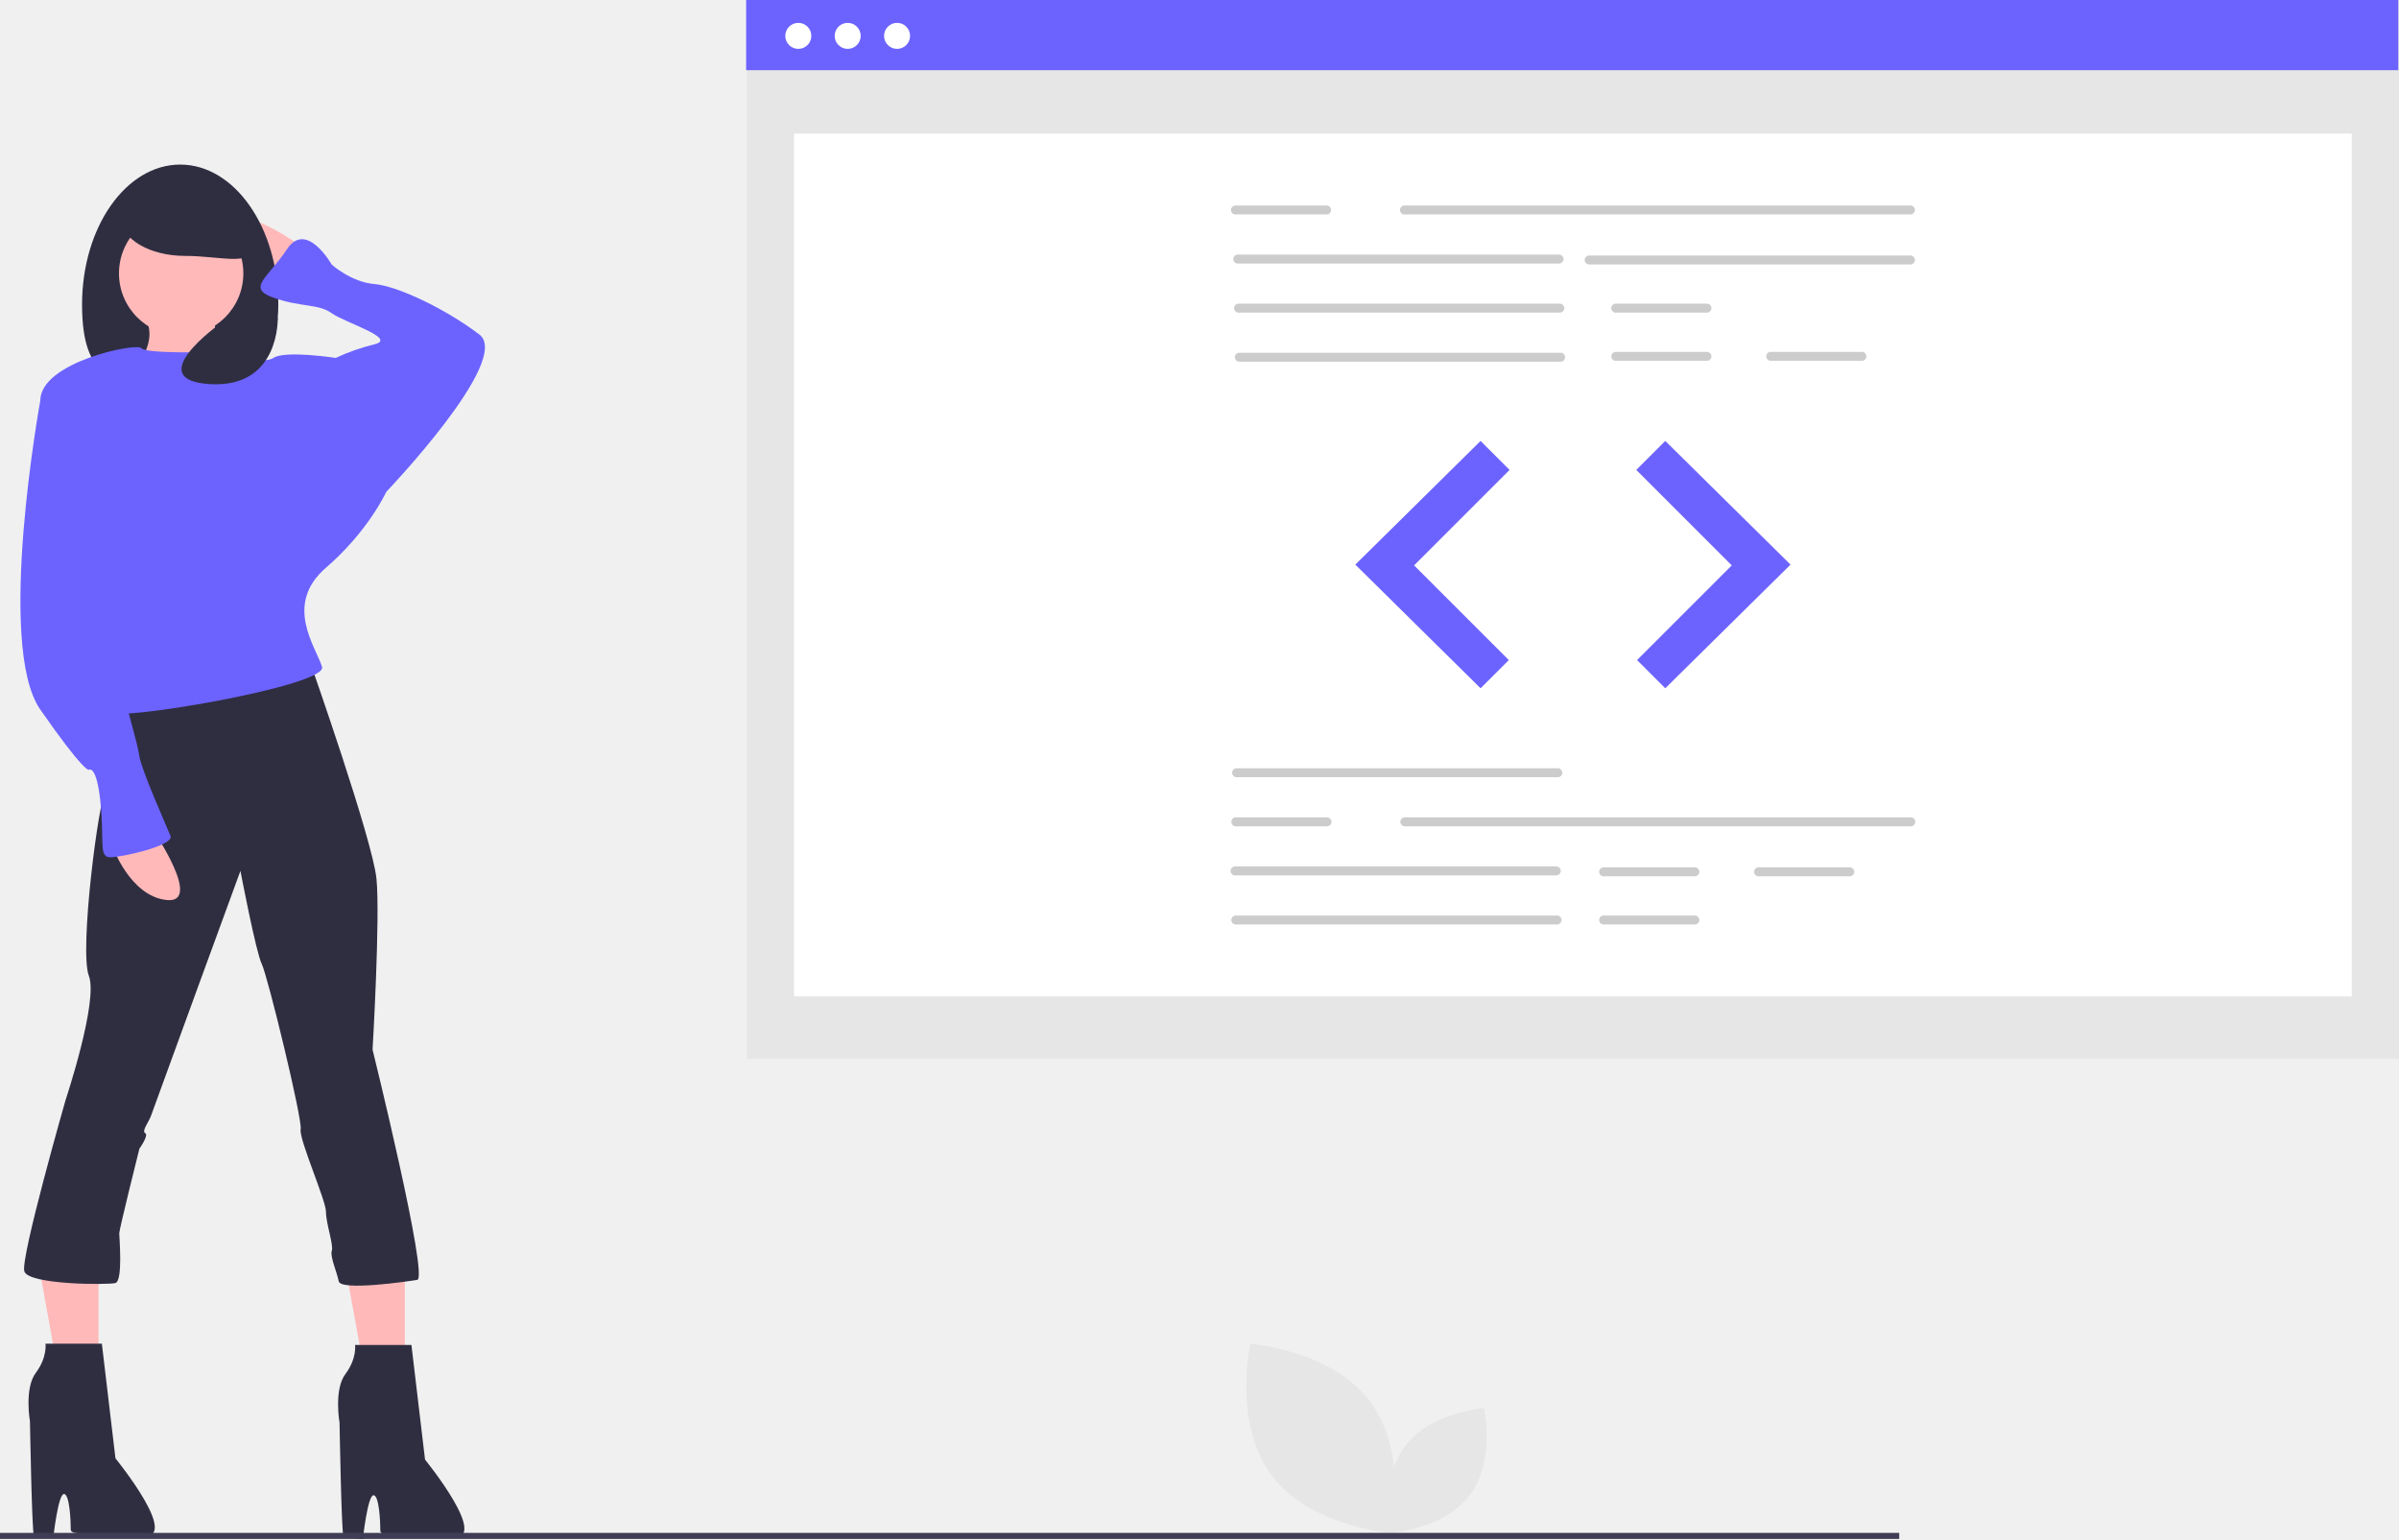
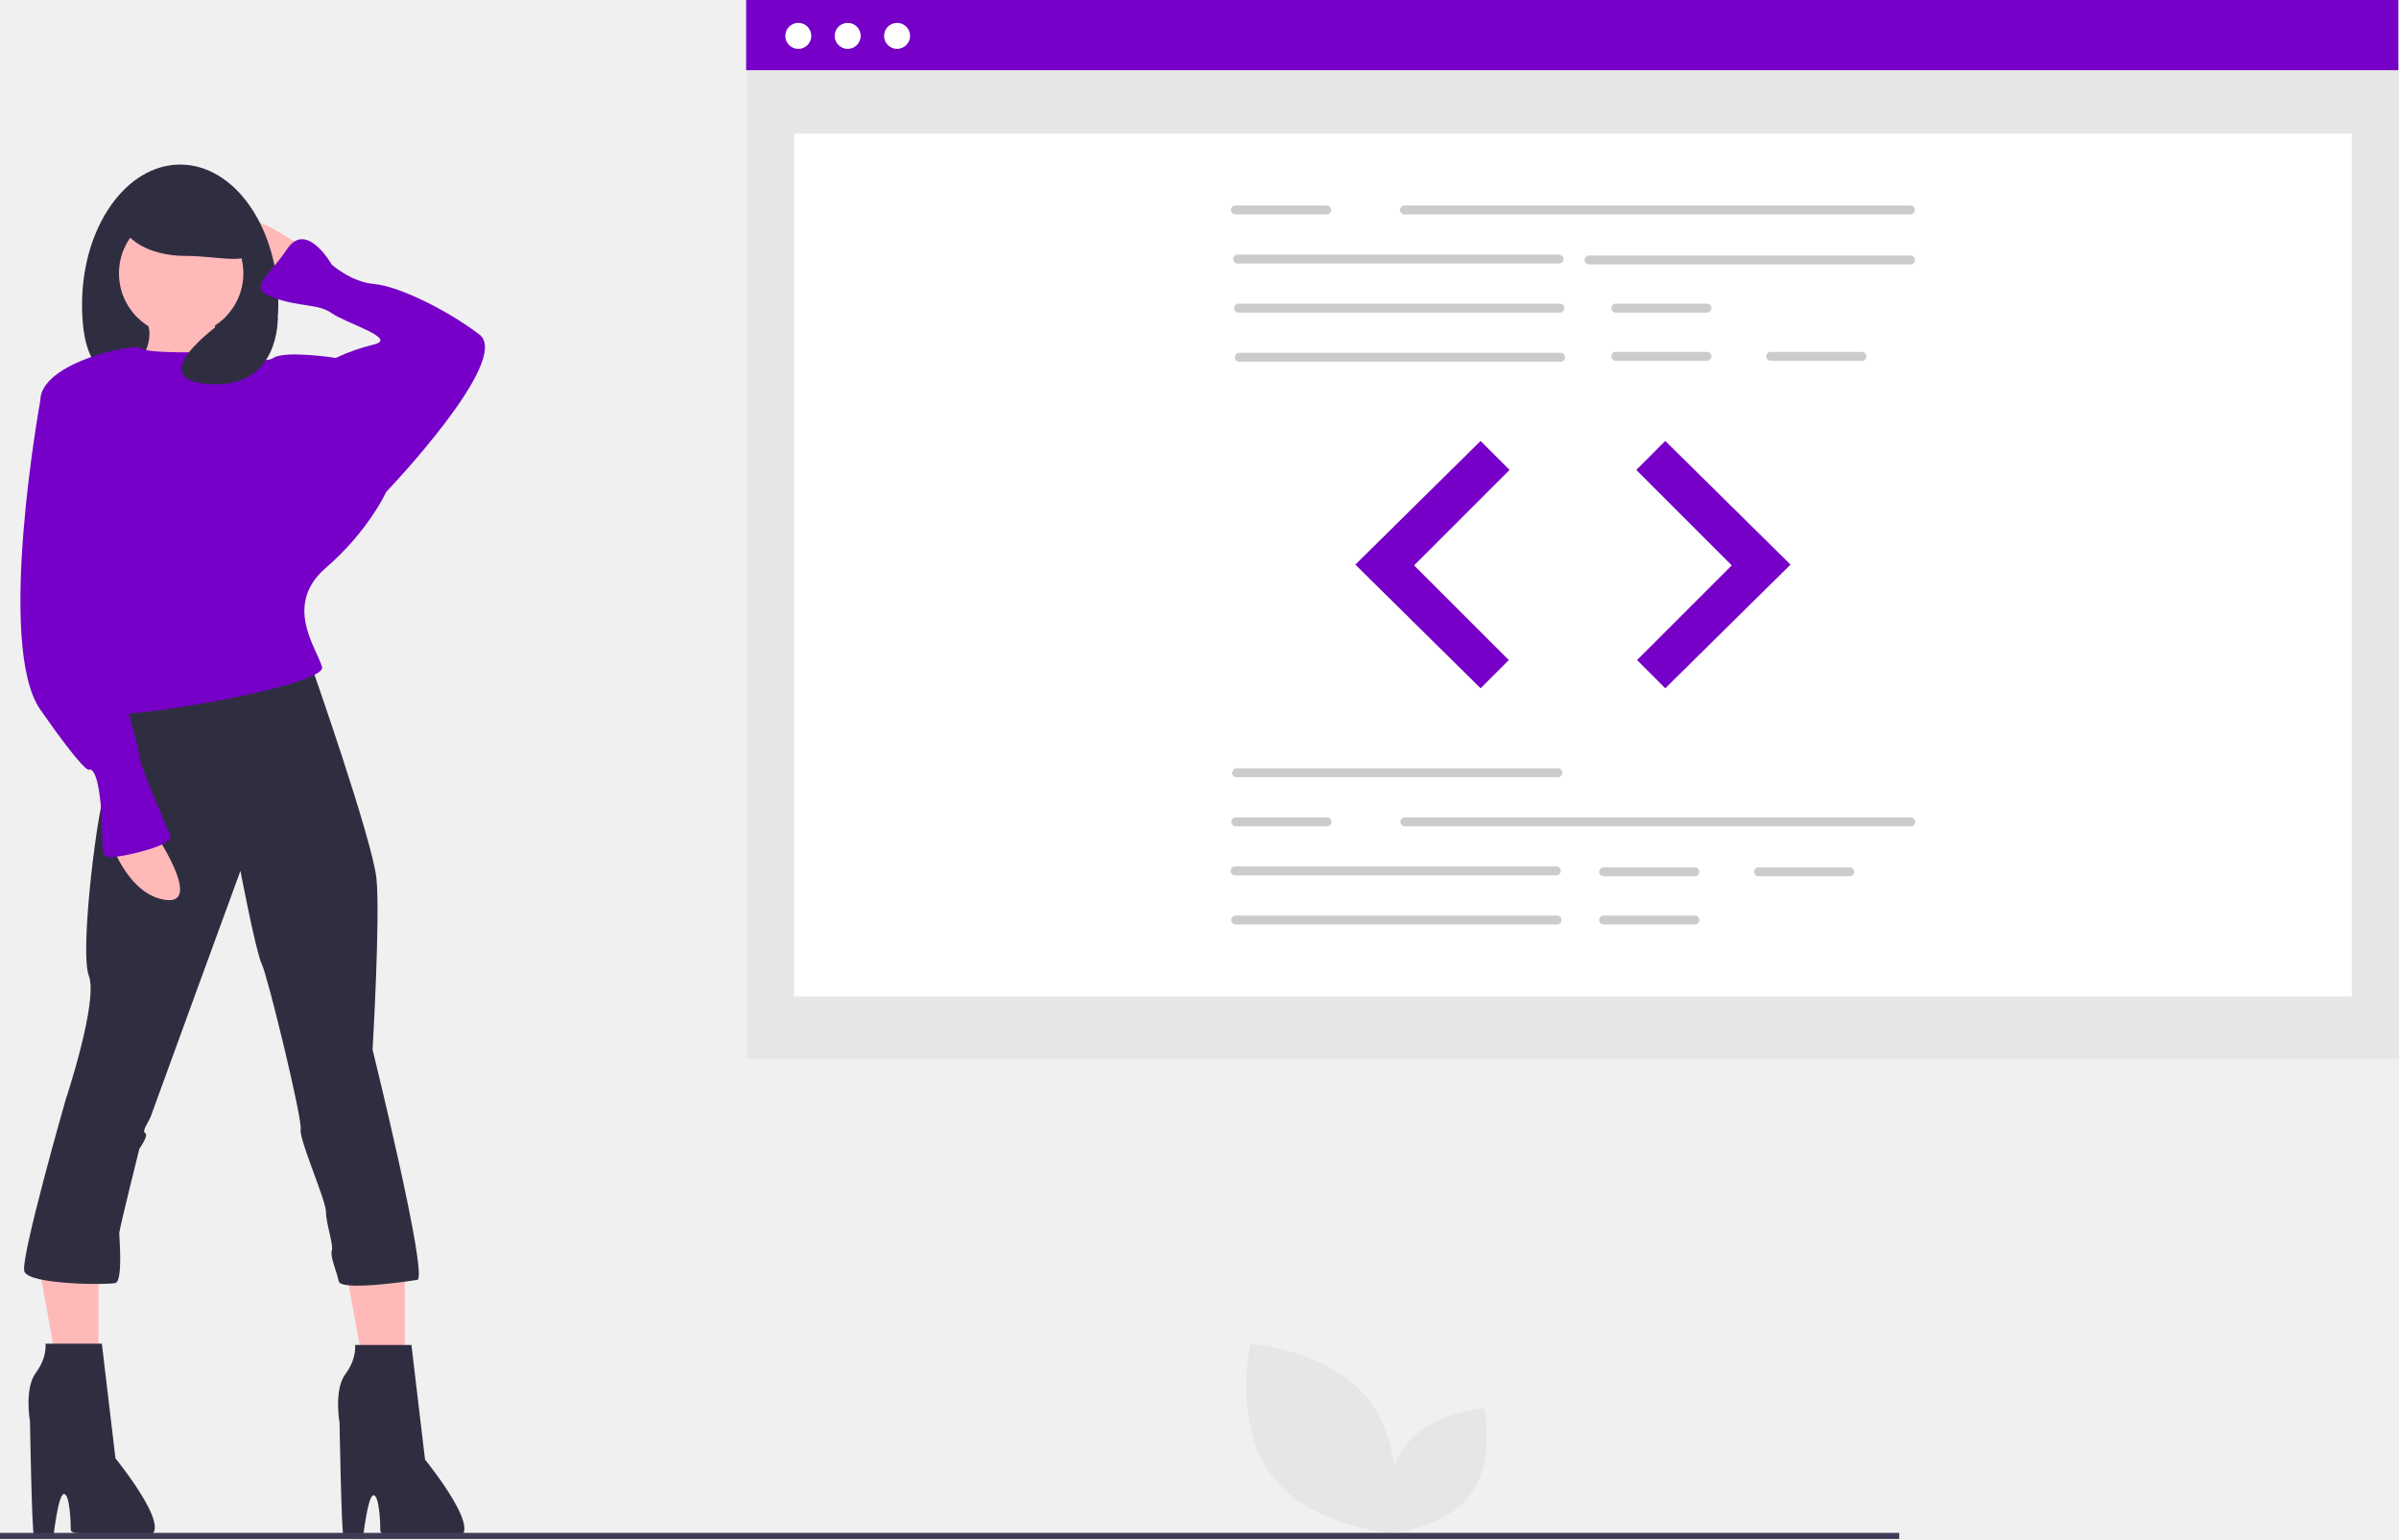
<svg xmlns="http://www.w3.org/2000/svg" id="b8c64dc2-e86a-49bc-92bf-164106d9e7fb" data-name="Layer 1" width="887.873" height="569.68" viewBox="0 0 887.873 569.68">
  <rect x="276.411" y="0.347" width="611.461" height="391.607" fill="#e6e6e6" />
  <rect x="293.896" y="49.464" width="576.492" height="319.322" fill="#fff" />
-   <rect x="276.15" width="611.461" height="25.977" fill="#6c63ff" />
+   <rect x="276.15" width="611.461" height="25.977" fill="#7600c7" />
  <circle cx="295.454" cy="13.281" r="4.815" fill="#fff" />
  <circle cx="313.73" cy="13.281" r="4.815" fill="#fff" />
  <circle cx="332.005" cy="13.281" r="4.815" fill="#fff" />
  <path d="M863.33,244.533H675.643a1.666,1.666,0,0,1,0-3.303H863.33a1.666,1.666,0,0,1,0,3.303Z" transform="translate(-156.0636 -165.16)" fill="#ccc" />
  <path d="M733.282,262.7H613.95a1.666,1.666,0,0,1,0-3.303H733.282a1.666,1.666,0,0,1,0,3.303Z" transform="translate(-156.0636 -165.16)" fill="#ccc" />
  <path d="M863.33,263.03H743.999a1.666,1.666,0,0,1,0-3.303h119.332a1.666,1.666,0,0,1,0,3.303Z" transform="translate(-156.0636 -165.16)" fill="#ccc" />
  <path d="M733.571,280.867H614.24a1.666,1.666,0,0,1,0-3.303H733.571a1.666,1.666,0,0,1,0,3.303Z" transform="translate(-156.0636 -165.16)" fill="#ccc" />
  <path d="M733.861,299.035H614.529a1.666,1.666,0,0,1,0-3.303H733.861a1.666,1.666,0,0,1,0,3.303Z" transform="translate(-156.0636 -165.16)" fill="#ccc" />
  <path d="M788.024,280.867H753.846a1.666,1.666,0,0,1,0-3.303h34.178a1.666,1.666,0,0,1,0,3.303Z" transform="translate(-156.0636 -165.16)" fill="#ccc" />
  <path d="M788.024,298.705H753.846a1.666,1.666,0,0,1,0-3.303h34.178a1.666,1.666,0,0,1,0,3.303Z" transform="translate(-156.0636 -165.16)" fill="#ccc" />
  <path d="M845.373,298.705h-34.178a1.666,1.666,0,0,1,0-3.303h34.178a1.666,1.666,0,0,1,0,3.303Z" transform="translate(-156.0636 -165.16)" fill="#ccc" />
  <path d="M647.259,244.533h-34.178a1.666,1.666,0,0,1,0-3.303h34.178a1.666,1.666,0,0,1,0,3.303Z" transform="translate(-156.0636 -165.16)" fill="#ccc" />
  <path d="M732.847,452.838H613.515a1.666,1.666,0,0,1,0-3.303h119.332a1.666,1.666,0,0,1,0,3.303Z" transform="translate(-156.0636 -165.16)" fill="#ccc" />
  <path d="M732.268,489.173H612.936a1.666,1.666,0,0,1,0-3.303h119.332a1.666,1.666,0,0,1,0,3.303Z" transform="translate(-156.0636 -165.16)" fill="#ccc" />
  <path d="M732.558,507.341H613.226a1.666,1.666,0,0,1,0-3.303h119.332a1.666,1.666,0,0,1,0,3.303Z" transform="translate(-156.0636 -165.16)" fill="#ccc" />
  <path d="M783.534,489.504H749.357a1.666,1.666,0,0,1,0-3.303h34.178a1.666,1.666,0,0,1,0,3.303Z" transform="translate(-156.0636 -165.16)" fill="#ccc" />
  <path d="M783.534,507.341H749.357a1.666,1.666,0,0,1,0-3.303h34.178a1.666,1.666,0,0,1,0,3.303Z" transform="translate(-156.0636 -165.16)" fill="#ccc" />
  <path d="M840.883,489.504H806.706a1.666,1.666,0,0,1,0-3.303h34.178a1.666,1.666,0,0,1,0,3.303Z" transform="translate(-156.0636 -165.16)" fill="#ccc" />
  <path d="M863.475,471.006H675.788a1.666,1.666,0,0,1,0-3.303H863.475a1.666,1.666,0,0,1,0,3.303Z" transform="translate(-156.0636 -165.16)" fill="#ccc" />
  <path d="M647.403,471.006h-34.178a1.666,1.666,0,0,1,0-3.303h34.178a1.666,1.666,0,0,1,0,3.303Z" transform="translate(-156.0636 -165.16)" fill="#ccc" />
  <polygon points="547.965 163.221 501.622 208.985 547.965 254.748 558.392 244.321 523.345 209.274 558.681 173.938 547.965 163.221" fill="#e6e6e6" />
  <polygon points="616.32 163.221 662.662 208.985 616.32 254.748 605.893 244.321 640.939 209.274 605.603 173.938 616.32 163.221" fill="#e6e6e6" />
-   <polygon points="547.965 163.221 501.622 208.985 547.965 254.748 558.392 244.321 523.345 209.274 558.681 173.938 547.965 163.221" fill="#6c63ff" />
-   <polygon points="616.32 163.221 662.662 208.985 616.32 254.748 605.893 244.321 640.939 209.274 605.603 173.938 616.32 163.221" fill="#6c63ff" />
+   <polygon points="547.965 163.221 501.622 208.985 547.965 254.748 558.392 244.321 523.345 209.274 558.681 173.938 547.965 163.221" fill="#7600c7" />
+   <polygon points="616.32 163.221 662.662 208.985 616.32 254.748 605.893 244.321 640.939 209.274 605.603 173.938 616.32 163.221" fill="#7600c7" />
  <path d="M626.667,711.195c14.42,19.311,44.352,21.344,44.352,21.344s6.554-29.277-7.866-48.588-44.352-21.344-44.352-21.344S612.247,691.884,626.667,711.195Z" transform="translate(-156.0636 -165.16)" fill="#e6e6e6" />
  <path d="M700.123,718.455c-9.515,12.743-29.267,14.084-29.267,14.084s-4.324-19.319,5.191-32.062,29.267-14.084,29.267-14.084S709.638,705.712,700.123,718.455Z" transform="translate(-156.0636 -165.16)" fill="#e6e6e6" />
  <polygon points="149.825 460.994 149.825 511.12 135.503 511.12 125.956 458.607 149.825 460.994" fill="#ffb9b9" />
  <polygon points="36.445 460.994 36.445 511.12 22.124 511.12 12.576 458.607 36.445 460.994" fill="#ffb9b9" />
  <path d="M268.061,256.642s-23.014-16.541-25.891-8.63S259.431,270.307,259.431,270.307Z" transform="translate(-156.0636 -165.16)" fill="#ffb9b9" />
  <path d="M186.433,277.858c0,28.598,12.313,29.487,32.371,29.487s40.267-.889,40.267-29.487-16.261-51.782-36.319-51.782S186.433,249.26,186.433,277.858Z" transform="translate(-156.0636 -165.16)" fill="#2f2e41" />
  <path d="M235.698,277.499s-2.877,21.576,10.788,23.014-44.59,5.753-44.59,5.753,15.103-13.665,7.192-24.452S235.698,277.499,235.698,277.499Z" transform="translate(-156.0636 -165.16)" fill="#ffb9b9" />
  <path d="M308.336,662.983l5.034,42.432s25.172,30.925,9.349,28.768-25.891.459-25.891-2.418-.372-13.155-2.53-13.155-3.943,16.23-3.943,16.23-6.473-.49-7.192-1.209-1.438-41.88-1.438-41.88-2.158-12.226,2.158-17.98,3.596-10.788,3.596-10.788Z" transform="translate(-156.0636 -165.16)" fill="#2f2e41" />
  <path d="M193.763,662.517l5.034,42.432s25.172,30.925,9.349,28.768-25.891.459-25.891-2.418-.372-13.155-2.53-13.155-3.943,16.23-3.943,16.23-6.473-.49-7.192-1.209-1.438-41.88-1.438-41.88-2.158-12.226,2.158-17.98,3.596-10.788,3.596-10.788Z" transform="translate(-156.0636 -165.16)" fill="#2f2e41" />
  <path d="M270.938,410.548s23.014,65.446,24.452,79.83-1.438,63.289-1.438,63.289,20.856,84.499,16.541,85.218-28.346,4.129-29.065.533-3.283-9.163-2.564-11.321S276.707,618.028,276.707,613.713s-10.084-26.964-9.365-30.559-12.226-56.816-14.384-61.131-7.911-34.521-7.911-34.521-32.363,88.46-33.083,90.618-3.596,5.754-2.158,6.473-2.158,5.754-2.158,5.754-7.452,29.84-7.452,31.279,1.438,17.719-1.438,18.438-32.261.673-33.7-4.361,15.261-63.336,15.261-63.336,12.226-36.679,8.63-46.028,3.596-65.446,6.473-69.761,3.596-30.206,3.596-30.206Z" transform="translate(-156.0636 -165.16)" fill="#2f2e41" />
  <circle cx="67.048" cy="101.191" r="23.014" fill="#ffb9b9" />
-   <path d="M235.698,295.478s-25.891.719-27.329-1.438-37.398,5.034-37.398,19.418,20.856,70.48,20.856,70.48,7.911,40.275,5.753,44.59,79.83-9.349,77.672-16.541-14.384-23.014,1.438-36.679,22.295-28.048,22.295-28.048l-18.699-49.624s-18.699-2.877-23.014,0S235.698,295.478,235.698,295.478Z" transform="translate(-156.0636 -165.16)" fill="#6c63ff" />
-   <path d="M293.952,350.856l5.034-3.596s46.747-48.905,34.521-58.254S303.301,271.026,294.671,270.307s-15.822-7.192-15.822-7.192-9.349-16.541-16.541-5.753-15.103,14.384-5.034,17.98,16.541,2.158,21.576,5.754,24.452,9.349,15.822,11.507a77.195,77.195,0,0,0-14.384,5.034L270.938,314.177Z" transform="translate(-156.0636 -165.16)" fill="#6c63ff" />
+   <path d="M235.698,295.478s-25.891.719-27.329-1.438-37.398,5.034-37.398,19.418,20.856,70.48,20.856,70.48,7.911,40.275,5.753,44.59,79.83-9.349,77.672-16.541-14.384-23.014,1.438-36.679,22.295-28.048,22.295-28.048l-18.699-49.624s-18.699-2.877-23.014,0S235.698,295.478,235.698,295.478Z" transform="translate(-156.0636 -165.16)" fill="#7600c7" />
+   <path d="M293.952,350.856l5.034-3.596s46.747-48.905,34.521-58.254S303.301,271.026,294.671,270.307s-15.822-7.192-15.822-7.192-9.349-16.541-16.541-5.753-15.103,14.384-5.034,17.98,16.541,2.158,21.576,5.754,24.452,9.349,15.822,11.507a77.195,77.195,0,0,0-14.384,5.034L270.938,314.177Z" transform="translate(-156.0636 -165.16)" fill="#7600c7" />
  <path d="M212.684,472.399s18.699,27.329,5.034,25.891-20.137-20.137-20.137-20.137Z" transform="translate(-156.0636 -165.16)" fill="#ffb9b9" />
-   <path d="M176.005,309.862l-5.034,3.596s-16.541,90.618,0,114.351,17.98,22.295,17.98,22.295,2.877-2.158,4.315,12.226-.719,20.137,3.596,20.137,23.733-4.315,22.295-7.911-10.788-24.452-11.507-29.487-4.315-16.541-5.753-23.014,6.473-10.069,2.877-23.733-8.63-38.117-8.63-43.151S176.005,309.862,176.005,309.862Z" transform="translate(-156.0636 -165.16)" fill="#6c63ff" />
+   <path d="M176.005,309.862l-5.034,3.596s-16.541,90.618,0,114.351,17.98,22.295,17.98,22.295,2.877-2.158,4.315,12.226-.719,20.137,3.596,20.137,23.733-4.315,22.295-7.911-10.788-24.452-11.507-29.487-4.315-16.541-5.753-23.014,6.473-10.069,2.877-23.733-8.63-38.117-8.63-43.151S176.005,309.862,176.005,309.862Z" transform="translate(-156.0636 -165.16)" fill="#7600c7" />
  <path d="M200.817,245.854c0,7.745,10.626,14.024,23.733,14.024s25.172,4.149,25.172-3.596-12.064-24.452-25.172-24.452S200.817,238.109,200.817,245.854Z" transform="translate(-156.0636 -165.16)" fill="#2f2e41" />
  <path d="M258.856,282.712s.969,26.071-24.939,24.633,3.501-22.285,3.501-22.285Z" transform="translate(-156.0636 -165.16)" fill="#2f2e41" />
  <rect y="567.379" width="702.906" height="2.241" fill="#3f3d56" />
</svg>
